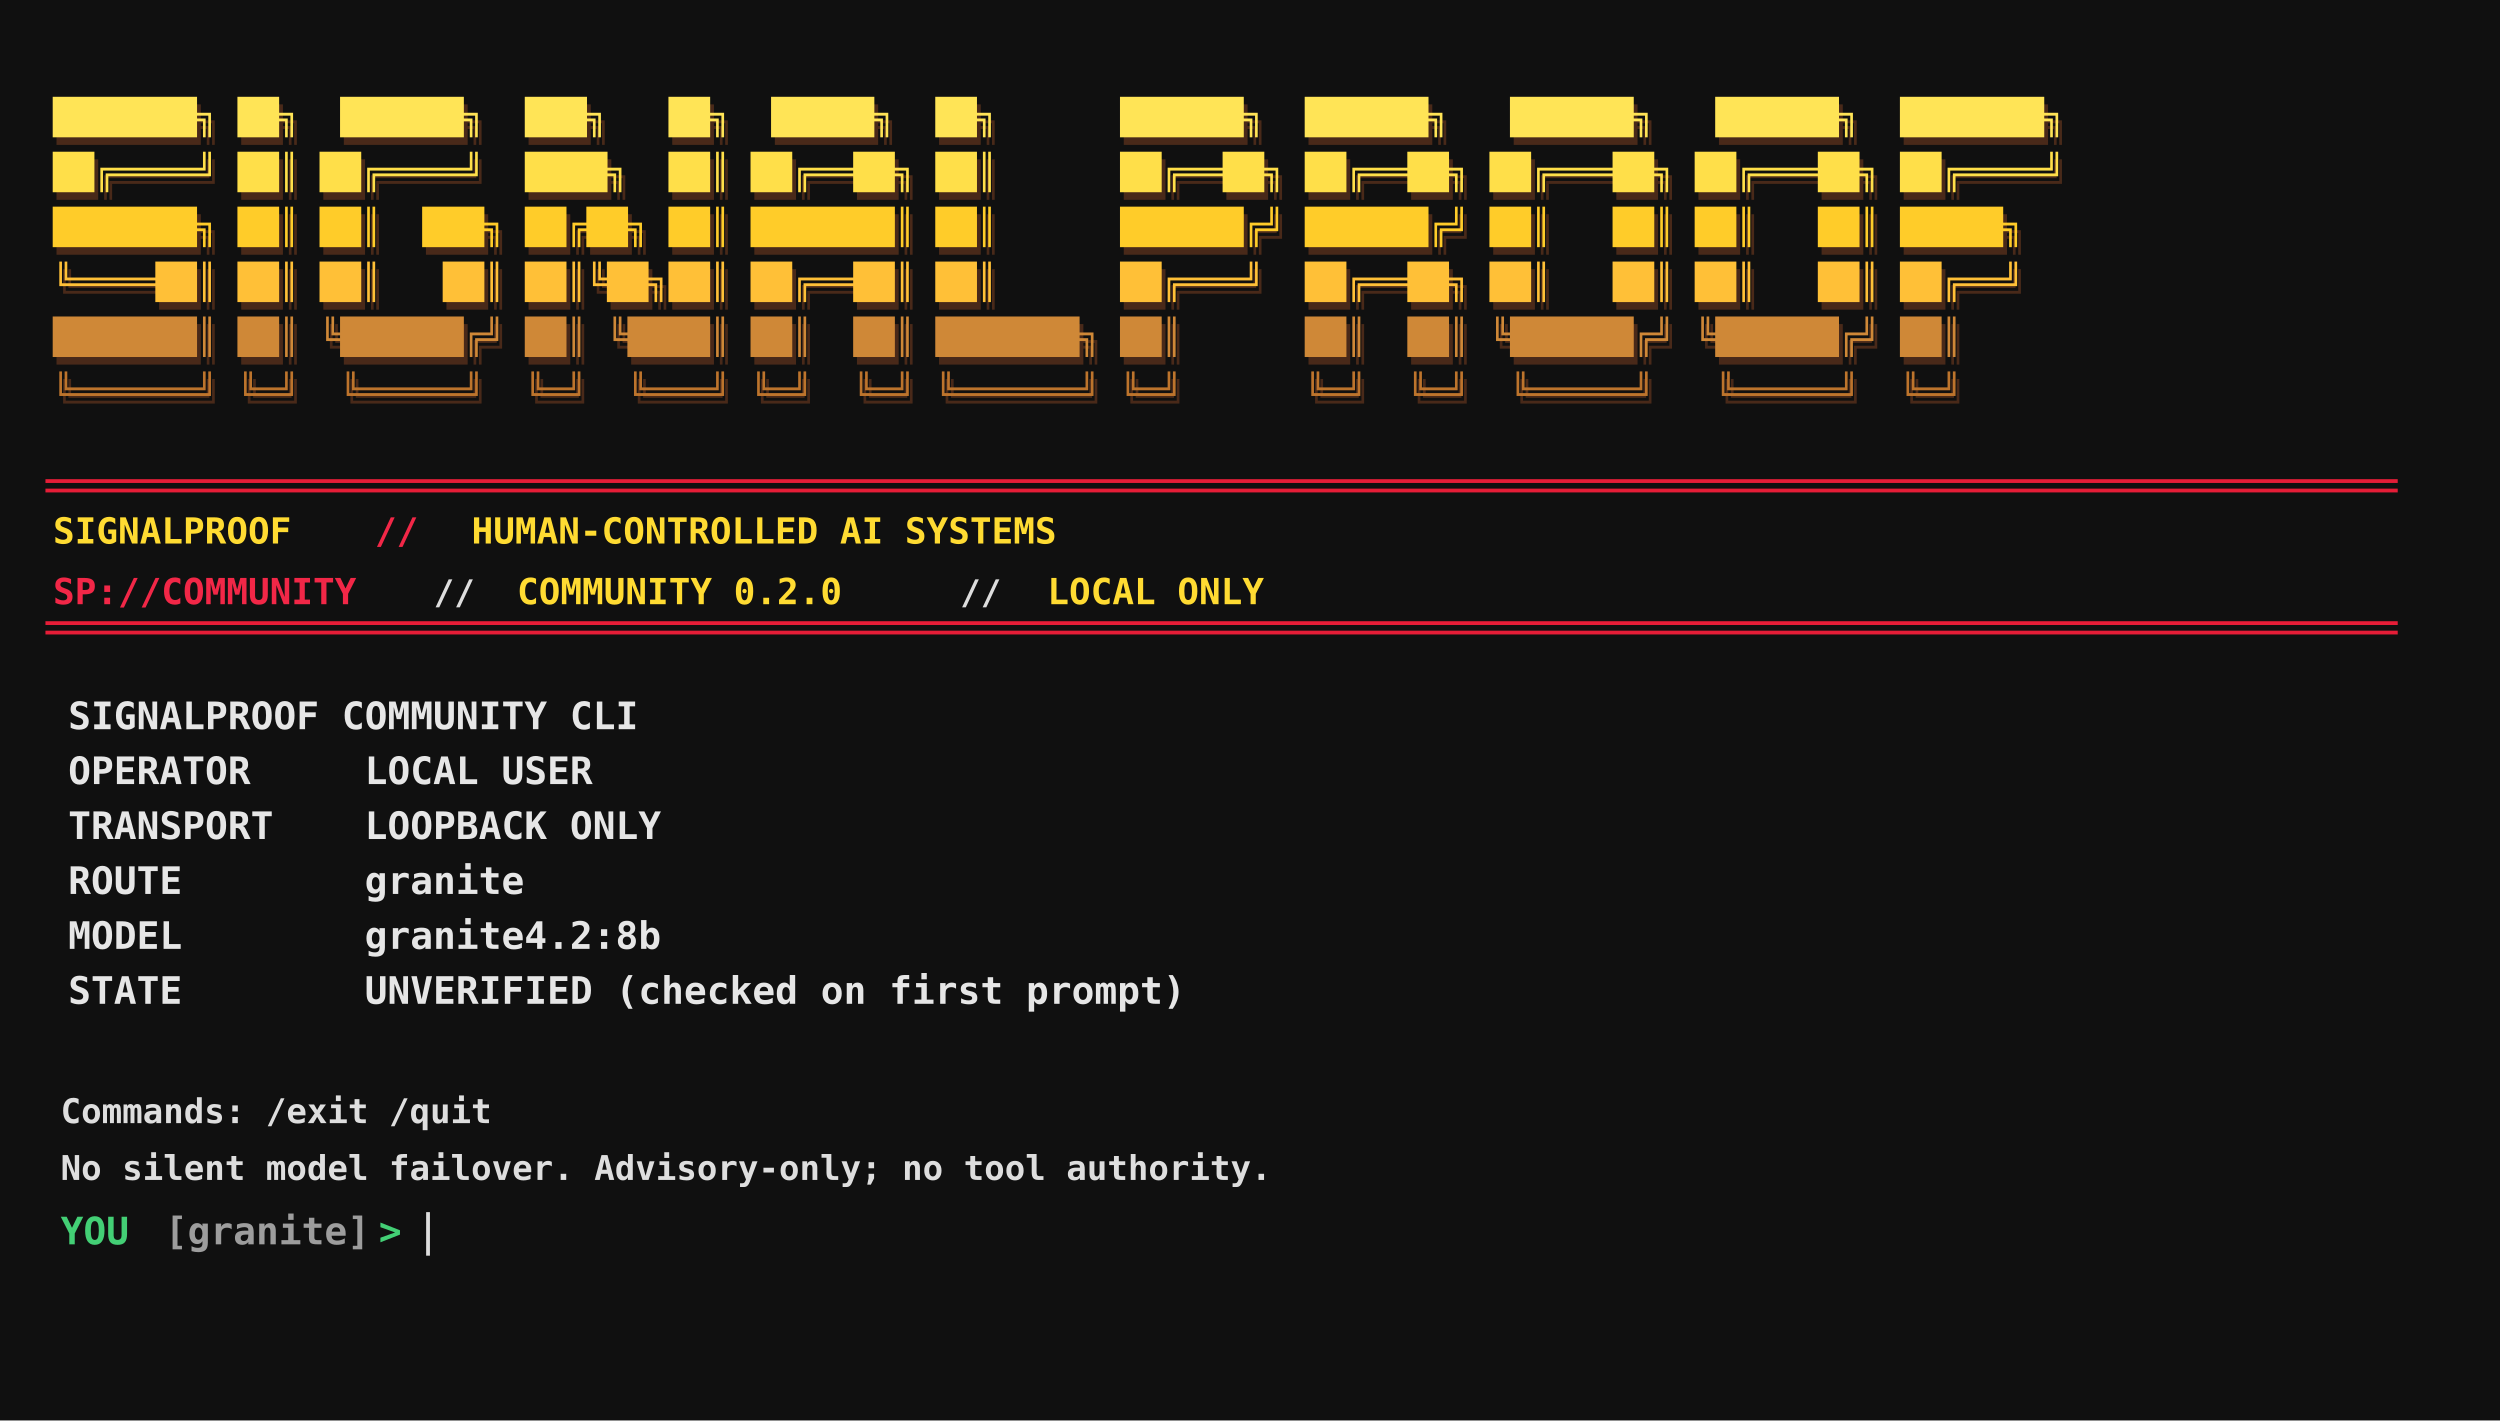
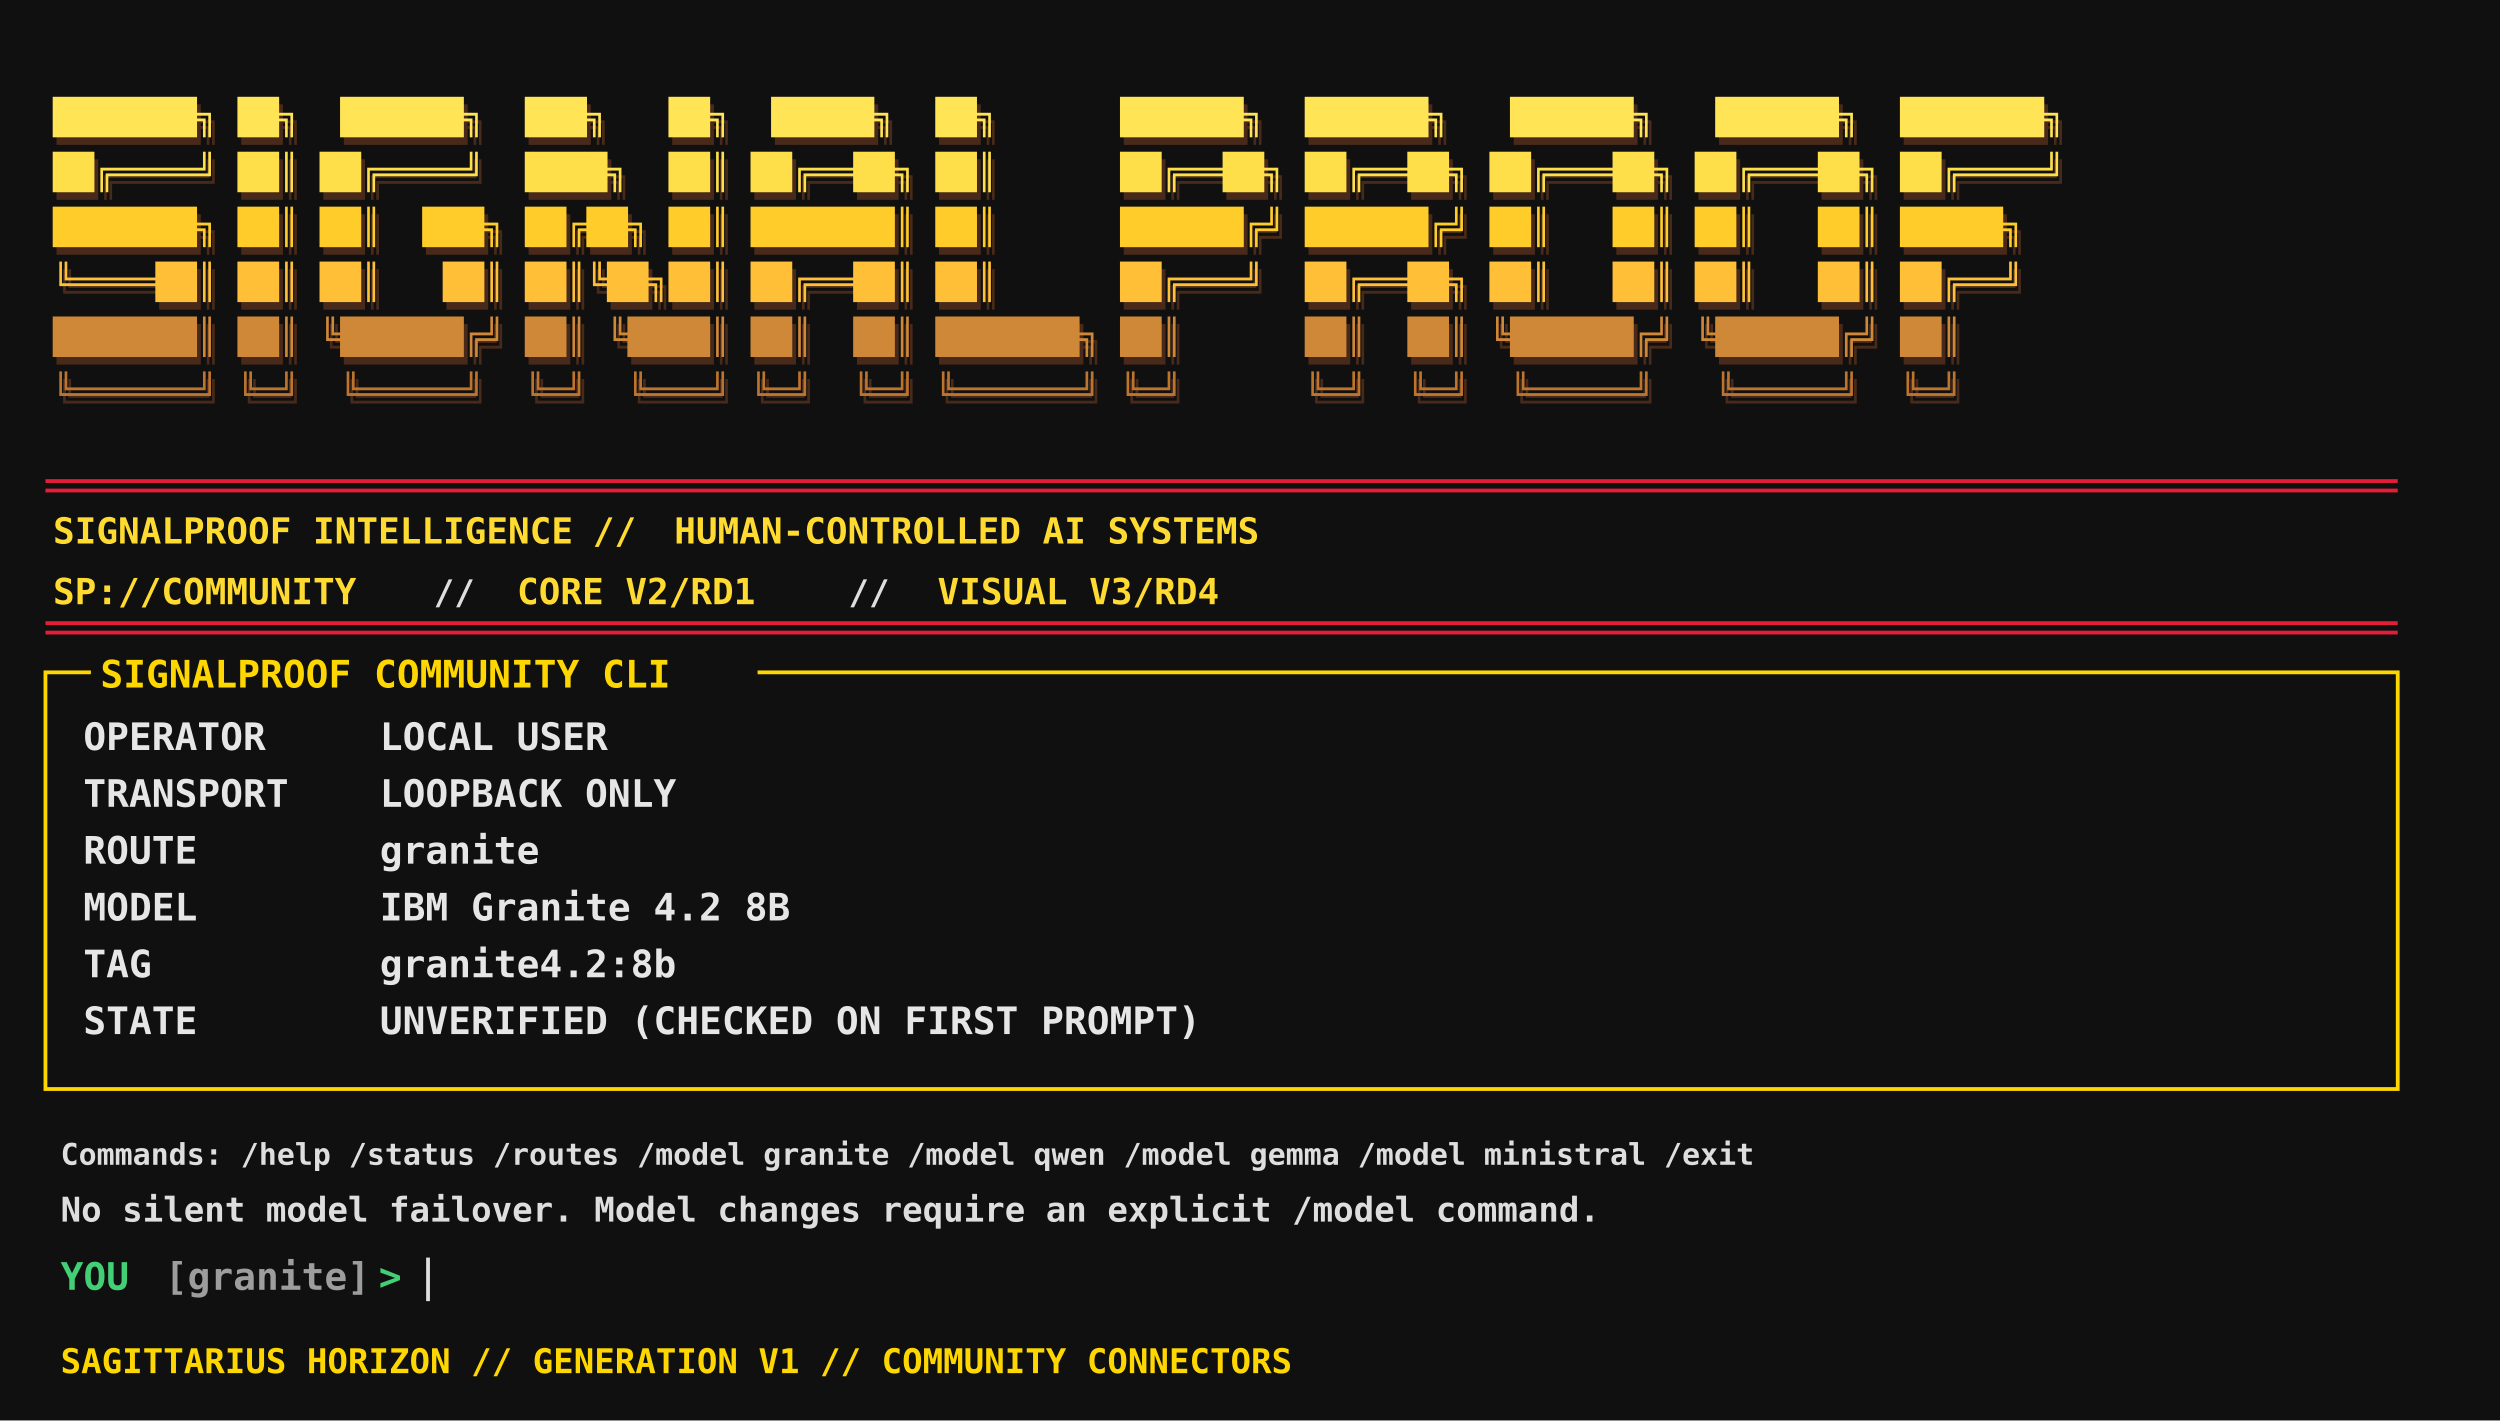
<svg xmlns="http://www.w3.org/2000/svg" width="1320" height="750" viewBox="0 0 1320 750" role="img" aria-labelledby="title desc">
  <rect width="1320" height="750" fill="#101010" />
  <style>
    .mono{font-family:"Cascadia Mono",Consolas,"DejaVu Sans Mono",monospace}
    .banner{font-size:18px;font-weight:800;letter-spacing:0;white-space:pre}
    .normal{font-size:20px;fill:#e6e6e6;font-weight:650}
    .header{font-size:19px;fill:#ffdb32;font-weight:700}
    .small{font-size:18px;fill:#dedede;font-weight:600}
+     .commands{font-size:15.8px;fill:#dedede;font-weight:600}
  </style>
  <text xml:space="preserve" class="mono banner" x="28" y="68" fill="#57301b" opacity=".8" transform="translate(2,4)">███████╗ ██╗  ██████╗  ███╗   ██╗  █████╗  ██╗      ██████╗  ██████╗   ██████╗   ██████╗  ███████╗</text>
  <text xml:space="preserve" class="mono banner" x="28" y="68" fill="#ffe456">███████╗ ██╗  ██████╗  ███╗   ██╗  █████╗  ██╗      ██████╗  ██████╗   ██████╗   ██████╗  ███████╗</text>
  <text xml:space="preserve" class="mono banner" x="28" y="97" fill="#57301b" opacity=".8" transform="translate(2,4)">██╔════╝ ██║ ██╔════╝  ████╗  ██║ ██╔══██╗ ██║      ██╔══██╗ ██╔══██╗ ██╔═══██╗ ██╔═══██╗ ██╔════╝</text>
  <text xml:space="preserve" class="mono banner" x="28" y="97" fill="#ffdf49">██╔════╝ ██║ ██╔════╝  ████╗  ██║ ██╔══██╗ ██║      ██╔══██╗ ██╔══██╗ ██╔═══██╗ ██╔═══██╗ ██╔════╝</text>
  <text xml:space="preserve" class="mono banner" x="28" y="126" fill="#57301b" opacity=".8" transform="translate(2,4)">███████╗ ██║ ██║  ███╗ ██╔██╗ ██║ ███████║ ██║      ██████╔╝ ██████╔╝ ██║   ██║ ██║   ██║ █████╗</text>
  <text xml:space="preserve" class="mono banner" x="28" y="126" fill="#ffcc29">███████╗ ██║ ██║  ███╗ ██╔██╗ ██║ ███████║ ██║      ██████╔╝ ██████╔╝ ██║   ██║ ██║   ██║ █████╗</text>
  <text xml:space="preserve" class="mono banner" x="28" y="155" fill="#57301b" opacity=".8" transform="translate(2,4)">╚════██║ ██║ ██║   ██║ ██║╚██╗██║ ██╔══██║ ██║      ██╔═══╝  ██╔══██╗ ██║   ██║ ██║   ██║ ██╔══╝</text>
  <text xml:space="preserve" class="mono banner" x="28" y="155" fill="#ffc037">╚════██║ ██║ ██║   ██║ ██║╚██╗██║ ██╔══██║ ██║      ██╔═══╝  ██╔══██╗ ██║   ██║ ██║   ██║ ██╔══╝</text>
  <text xml:space="preserve" class="mono banner" x="28" y="184" fill="#57301b" opacity=".8" transform="translate(2,4)">███████║ ██║ ╚██████╔╝ ██║ ╚████║ ██║  ██║ ███████╗ ██║      ██║  ██║ ╚██████╔╝ ╚██████╔╝ ██║</text>
  <text xml:space="preserve" class="mono banner" x="28" y="184" fill="#cf8837">███████║ ██║ ╚██████╔╝ ██║ ╚████║ ██║  ██║ ███████╗ ██║      ██║  ██║ ╚██████╔╝ ╚██████╔╝ ██║</text>
  <text xml:space="preserve" class="mono banner" x="28" y="213" fill="#57301b" opacity=".8" transform="translate(2,4)">╚══════╝ ╚═╝  ╚═════╝  ╚═╝  ╚═══╝ ╚═╝  ╚═╝ ╚══════╝ ╚═╝      ╚═╝  ╚═╝  ╚═════╝   ╚═════╝  ╚═╝</text>
  <text xml:space="preserve" class="mono banner" x="28" y="213" fill="#bd742c">╚══════╝ ╚═╝  ╚═════╝  ╚═╝  ╚═══╝ ╚═╝  ╚═╝ ╚══════╝ ╚═╝      ╚═╝  ╚═╝  ╚═════╝   ╚═════╝  ╚═╝</text>
  <path d="M 24 254 H 1266 M 24 259 H 1266 M 24 329 H 1266 M 24 334 H 1266" stroke="#e51d37" stroke-width="2" fill="none" />
-   <text class="mono header" x="28" y="287">SIGNALPROOF</text>
-   <text class="mono header" x="198" y="287" style="fill:#f22747">//</text>
-   <text class="mono header" x="249" y="287">HUMAN-CONTROLLED AI SYSTEMS</text>
-   <text class="mono header" x="28" y="319" style="fill:#f22747">SP://COMMUNITY</text>
+   <text class="mono header" x="28" y="287" fill="#ffdb32">SIGNALPROOF INTELLIGENCE</text>
+   <text class="mono header" x="313" y="287" fill="#e92744">//</text>
+   <text class="mono header" x="356" y="287">HUMAN-CONTROLLED AI SYSTEMS</text>
+   <text class="mono header" x="28" y="319" fill="#f22747">SP://COMMUNITY</text>
  <text class="mono small" x="229" y="319">//</text>
-   <text class="mono header" x="273" y="319">COMMUNITY 0.2.0</text>
-   <text class="mono small" x="507" y="319">//</text>
-   <text class="mono header" x="553" y="319">LOCAL ONLY</text>
-   <g class="mono normal" xml:space="preserve">
-     <text x="36" y="385">SIGNALPROOF COMMUNITY CLI</text>
-     <text x="36" y="414">OPERATOR     LOCAL USER</text>
-     <text x="36" y="443">TRANSPORT    LOOPBACK ONLY</text>
-     <text x="36" y="472">ROUTE        granite</text>
-     <text x="36" y="501">MODEL        granite4.2:8b</text>
-     <text x="36" y="530">STATE        UNVERIFIED (checked on first prompt)</text>
+   <text class="mono header" x="273" y="319">CORE V2/RD1</text>
+   <text class="mono small" x="448" y="319">//</text>
+   <text class="mono header" x="495" y="319">VISUAL V3/RD4</text>
+   <g role="group" aria-label="Sanitized Community CLI status panel with site-matched thin gold frame">
+     <rect x="24" y="355" width="1242" height="220" fill="none" stroke="#FFD700" stroke-width="2" />
+     <rect x="48" y="342" width="352" height="29" fill="#101010" />
+     <text class="mono normal" x="53" y="363" fill="#FFD700" style="fill:#FFD700">SIGNALPROOF COMMUNITY CLI</text>
+     <g class="mono normal" xml:space="preserve">
+       <text x="44" y="396">OPERATOR     LOCAL USER</text>
+       <text x="44" y="426">TRANSPORT    LOOPBACK ONLY</text>
+       <text x="44" y="456">ROUTE        granite</text>
+       <text x="44" y="486">MODEL        IBM Granite 4.2 8B</text>
+       <text x="44" y="516">TAG          granite4.2:8b</text>
+       <text x="44" y="546">STATE        UNVERIFIED (CHECKED ON FIRST PROMPT)</text>
+     </g>
  </g>
  <g class="mono small">
-     <text x="32" y="593">Commands: /exit  /quit</text>
-     <text x="32" y="623">No silent model failover. Advisory-only; no tool authority.</text>
+     <text class="commands" x="32" y="615">Commands: /help  /status  /routes  /model granite  /model qwen  /model gemma  /model ministral  /exit</text>
+     <text x="32" y="645">No silent model failover. Model changes require an explicit /model command.</text>
  </g>
-   <text class="mono normal" x="32" y="657" style="fill:#43cf75">YOU</text>
-   <text class="mono normal" x="87" y="657" style="fill:#9d9d9d">[granite]</text>
-   <text class="mono normal" x="200" y="657" style="fill:#43cf75">&gt;</text>
-   <rect x="225" y="640" width="2" height="23" fill="#dedede" />
+   <text class="mono normal" x="32" y="681" fill="#43cf75" style="fill:#43cf75">YOU</text>
+   <text class="mono normal" x="87" y="681" fill="#9d9d9d" style="fill:#9d9d9d">[granite]</text>
+   <text class="mono normal" x="200" y="681" fill="#43cf75" style="fill:#43cf75">&gt;</text>
+   <rect x="225" y="664" width="2" height="23" fill="#dedede" />
+   <text class="mono small" x="32" y="725" fill="#ffd700" style="fill:#ffd700">SAGITTARIUS HORIZON  //  GENERATION V1  //  COMMUNITY CONNECTORS</text>
</svg>
